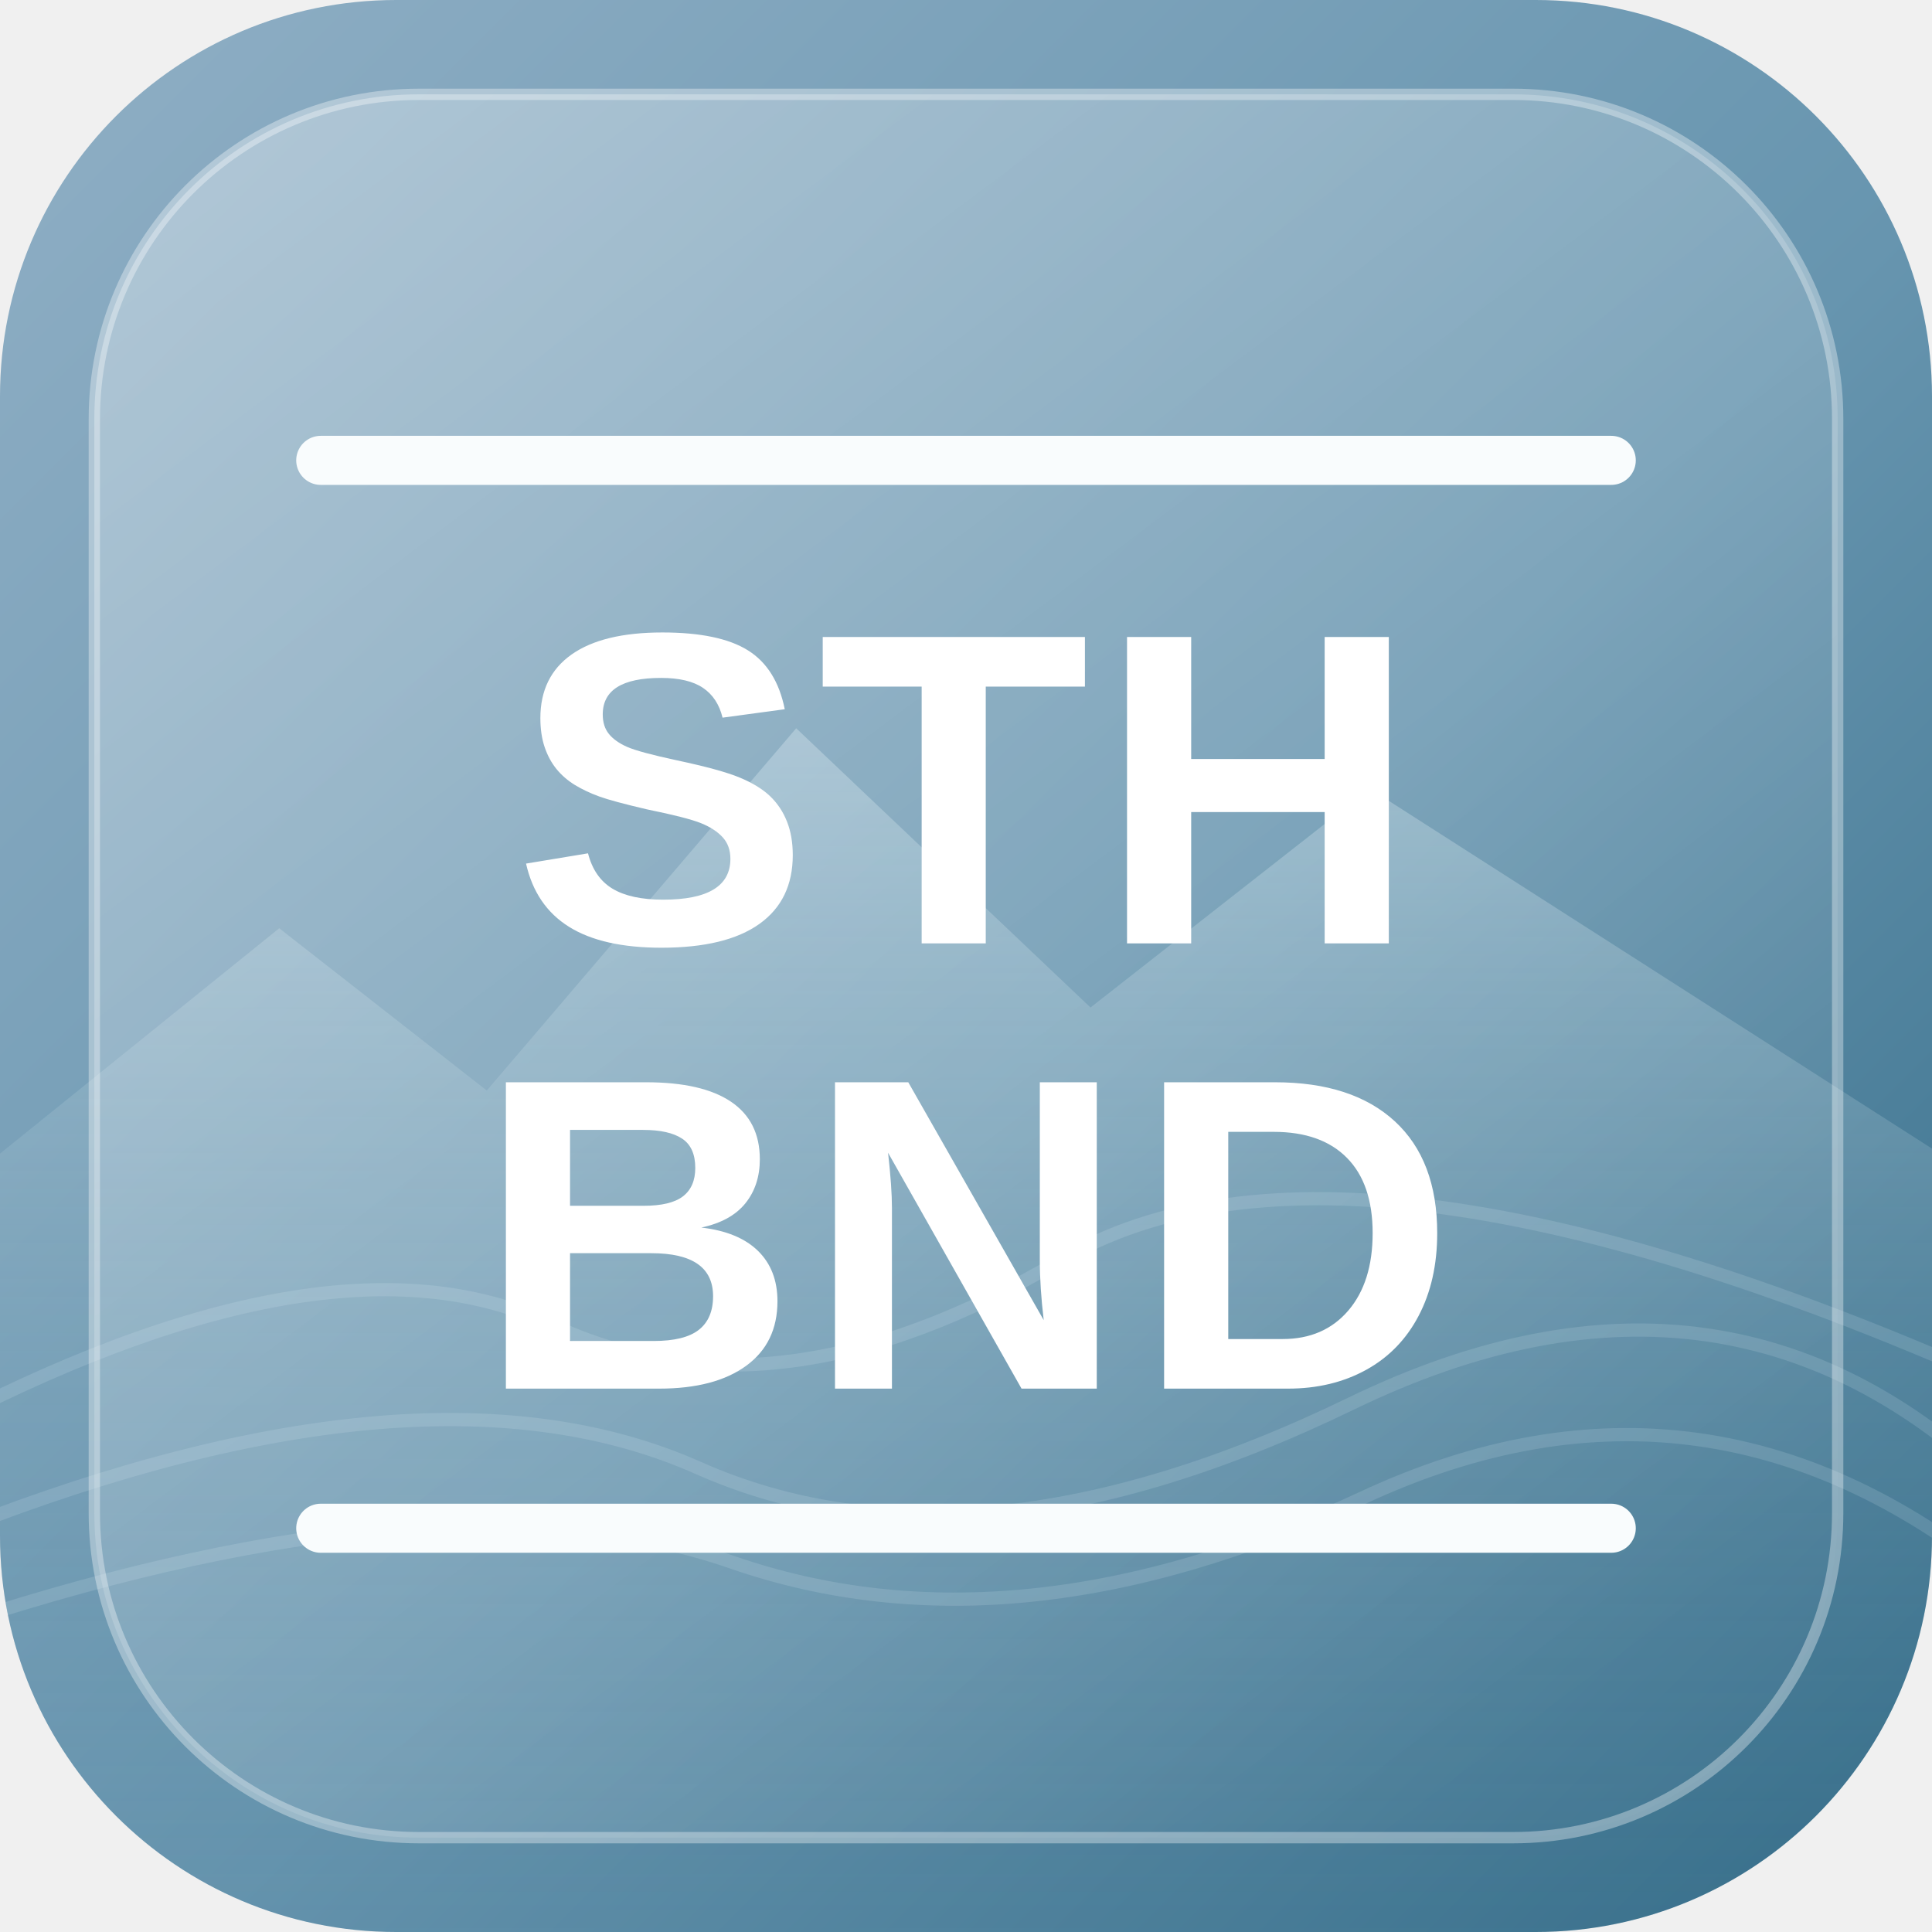
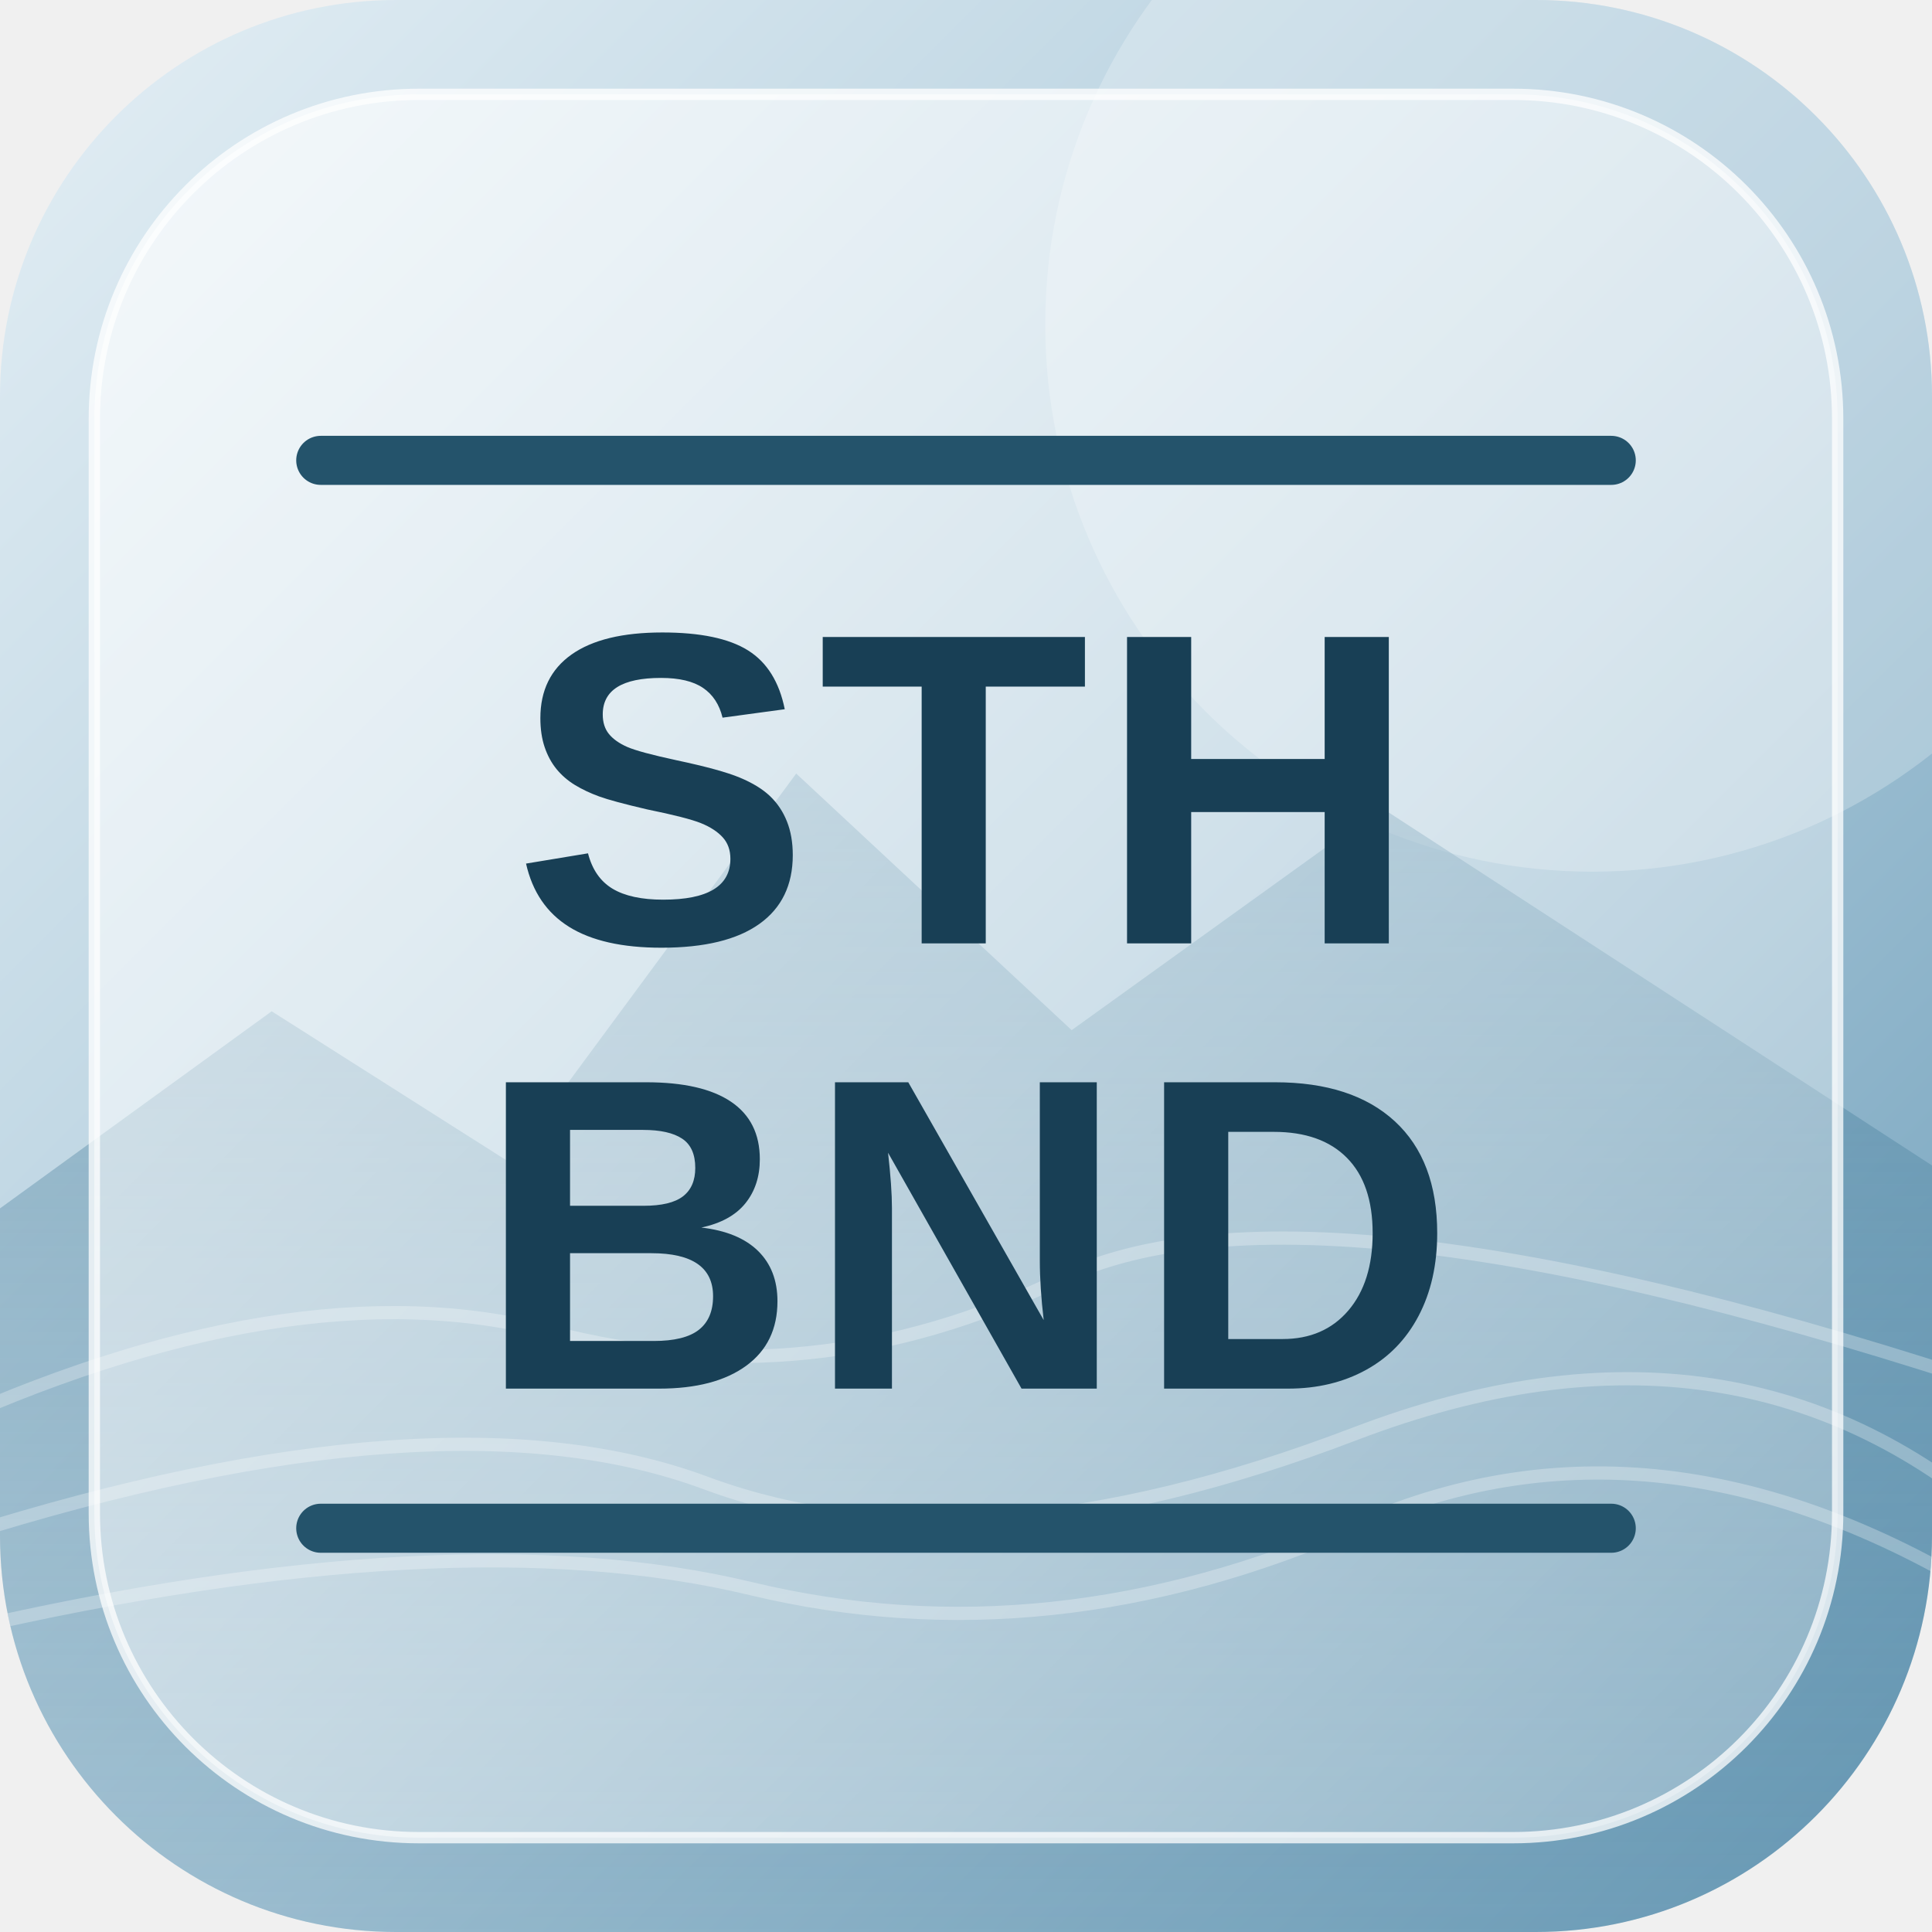
- <svg xmlns="http://www.w3.org/2000/svg" viewBox="0 0 512 512" role="img" aria-label="Southbound STH über BND mit Linien">
+ <svg xmlns="http://www.w3.org/2000/svg" viewBox="0 0 512 512" role="img" aria-label="Southbound Logo STH über BND mit Bergmotiv">
  <defs>
    <linearGradient id="background" x1="0" y1="0" x2="1" y2="1">
-       <stop offset="0" stop-color="#90AFC5" />
-       <stop offset=".55" stop-color="#6795AF" />
-       <stop offset="1" stop-color="#336B87" />
+       <stop offset="0" stop-color="#E4EFF5" />
+       <stop offset=".54" stop-color="#AAC8D9" />
+       <stop offset="1" stop-color="#6B9CB8" />
    </linearGradient>
-     <linearGradient id="glass" x1="0" y1="0" x2=".75" y2="1">
-       <stop offset="0" stop-color="#FFFFFF" stop-opacity=".34" />
-       <stop offset="1" stop-color="#FFFFFF" stop-opacity=".015" />
+     <linearGradient id="pane" x1="0" y1="0" x2="1" y2="1">
+       <stop offset="0" stop-color="#FFFFFF" stop-opacity=".66" />
+       <stop offset="1" stop-color="#FFFFFF" stop-opacity=".25" />
    </linearGradient>
-     <linearGradient id="mountains" x1="0" y1="0" x2="0" y2="1">
-       <stop offset="0" stop-color="#DEEFF5" stop-opacity=".34" />
-       <stop offset="1" stop-color="#336B87" stop-opacity=".05" />
+     <linearGradient id="range" x1="0" y1="0" x2="0" y2="1">
+       <stop offset="0" stop-color="#4C84A3" stop-opacity=".48" />
+       <stop offset="1" stop-color="#336B87" stop-opacity=".07" />
    </linearGradient>
    <clipPath id="mask">
      <rect width="512" height="512" rx="105" />
    </clipPath>
  </defs>
  <g clip-path="url(#mask)">
    <rect width="512" height="512" fill="url(#background)" />
-     <path d="M-40 338L74 246L129 289L211 193L289 267L363 209L552 330V550H-40Z" fill="url(#mountains)" />
-     <path d="M-20 380Q87 323 146 351T281 334T533 368M-10 405Q113 357 185 389T358 372T533 397M-10 430Q119 388 194 414T361 397T533 421" fill="none" stroke="#E8F5FA" stroke-opacity=".14" stroke-width="3.5" />
-     <rect x="25" y="25" width="462" height="462" rx="86" fill="url(#glass)" stroke="#FFFFFF" stroke-opacity=".35" stroke-width="3" />
-     <path d="M85 122H427M85 405H427" stroke="#F9FCFD" stroke-width="13" stroke-linecap="round" />
-     <g fill="#FFFFFF" font-family="Arial,Helvetica,sans-serif" font-size="118" font-weight="800" text-anchor="middle" letter-spacing="2">
+     <circle cx="422" cy="86" r="145" fill="#FFFFFF" fill-opacity=".24" />
+     <path d="M-30 342L72 268L135 308L211 205L284 273L366 214L543 329V550H-30Z" fill="url(#range)" />
+     <path d="M-20 380Q77 335 146 353T281 339T533 369M-10 407Q117 367 187 393T359 380T533 406M-10 432Q120 402 199 421T360 404T533 427" fill="none" stroke="#FFFFFF" stroke-opacity=".28" stroke-width="3.5" />
+     <rect x="25" y="25" width="462" height="462" rx="86" fill="url(#pane)" stroke="#FFFFFF" stroke-opacity=".75" stroke-width="3" />
+     <path d="M85 122H427M85 405H427" fill="none" stroke="#24536B" stroke-width="13" stroke-linecap="round" />
+     <g fill="#183F55" font-family="Arial,Helvetica,sans-serif" font-size="118" font-weight="900" text-anchor="middle" letter-spacing="2">
      <text x="256" y="250" textLength="326" lengthAdjust="spacingAndGlyphs">STH</text>
      <text x="256" y="368" textLength="326" lengthAdjust="spacingAndGlyphs">BND</text>
    </g>
  </g>
</svg>
